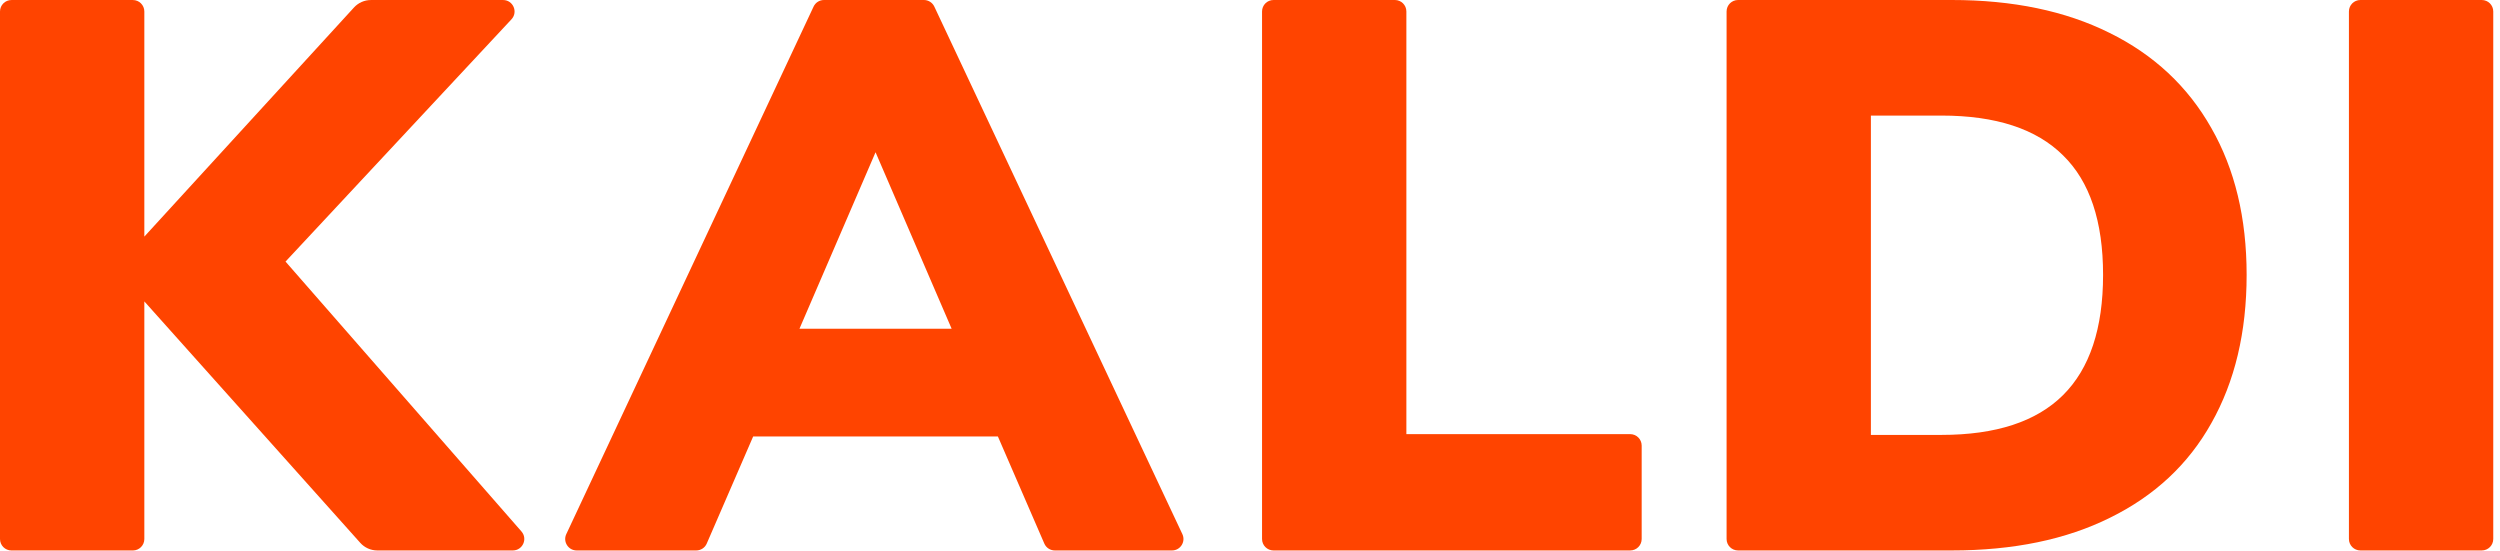
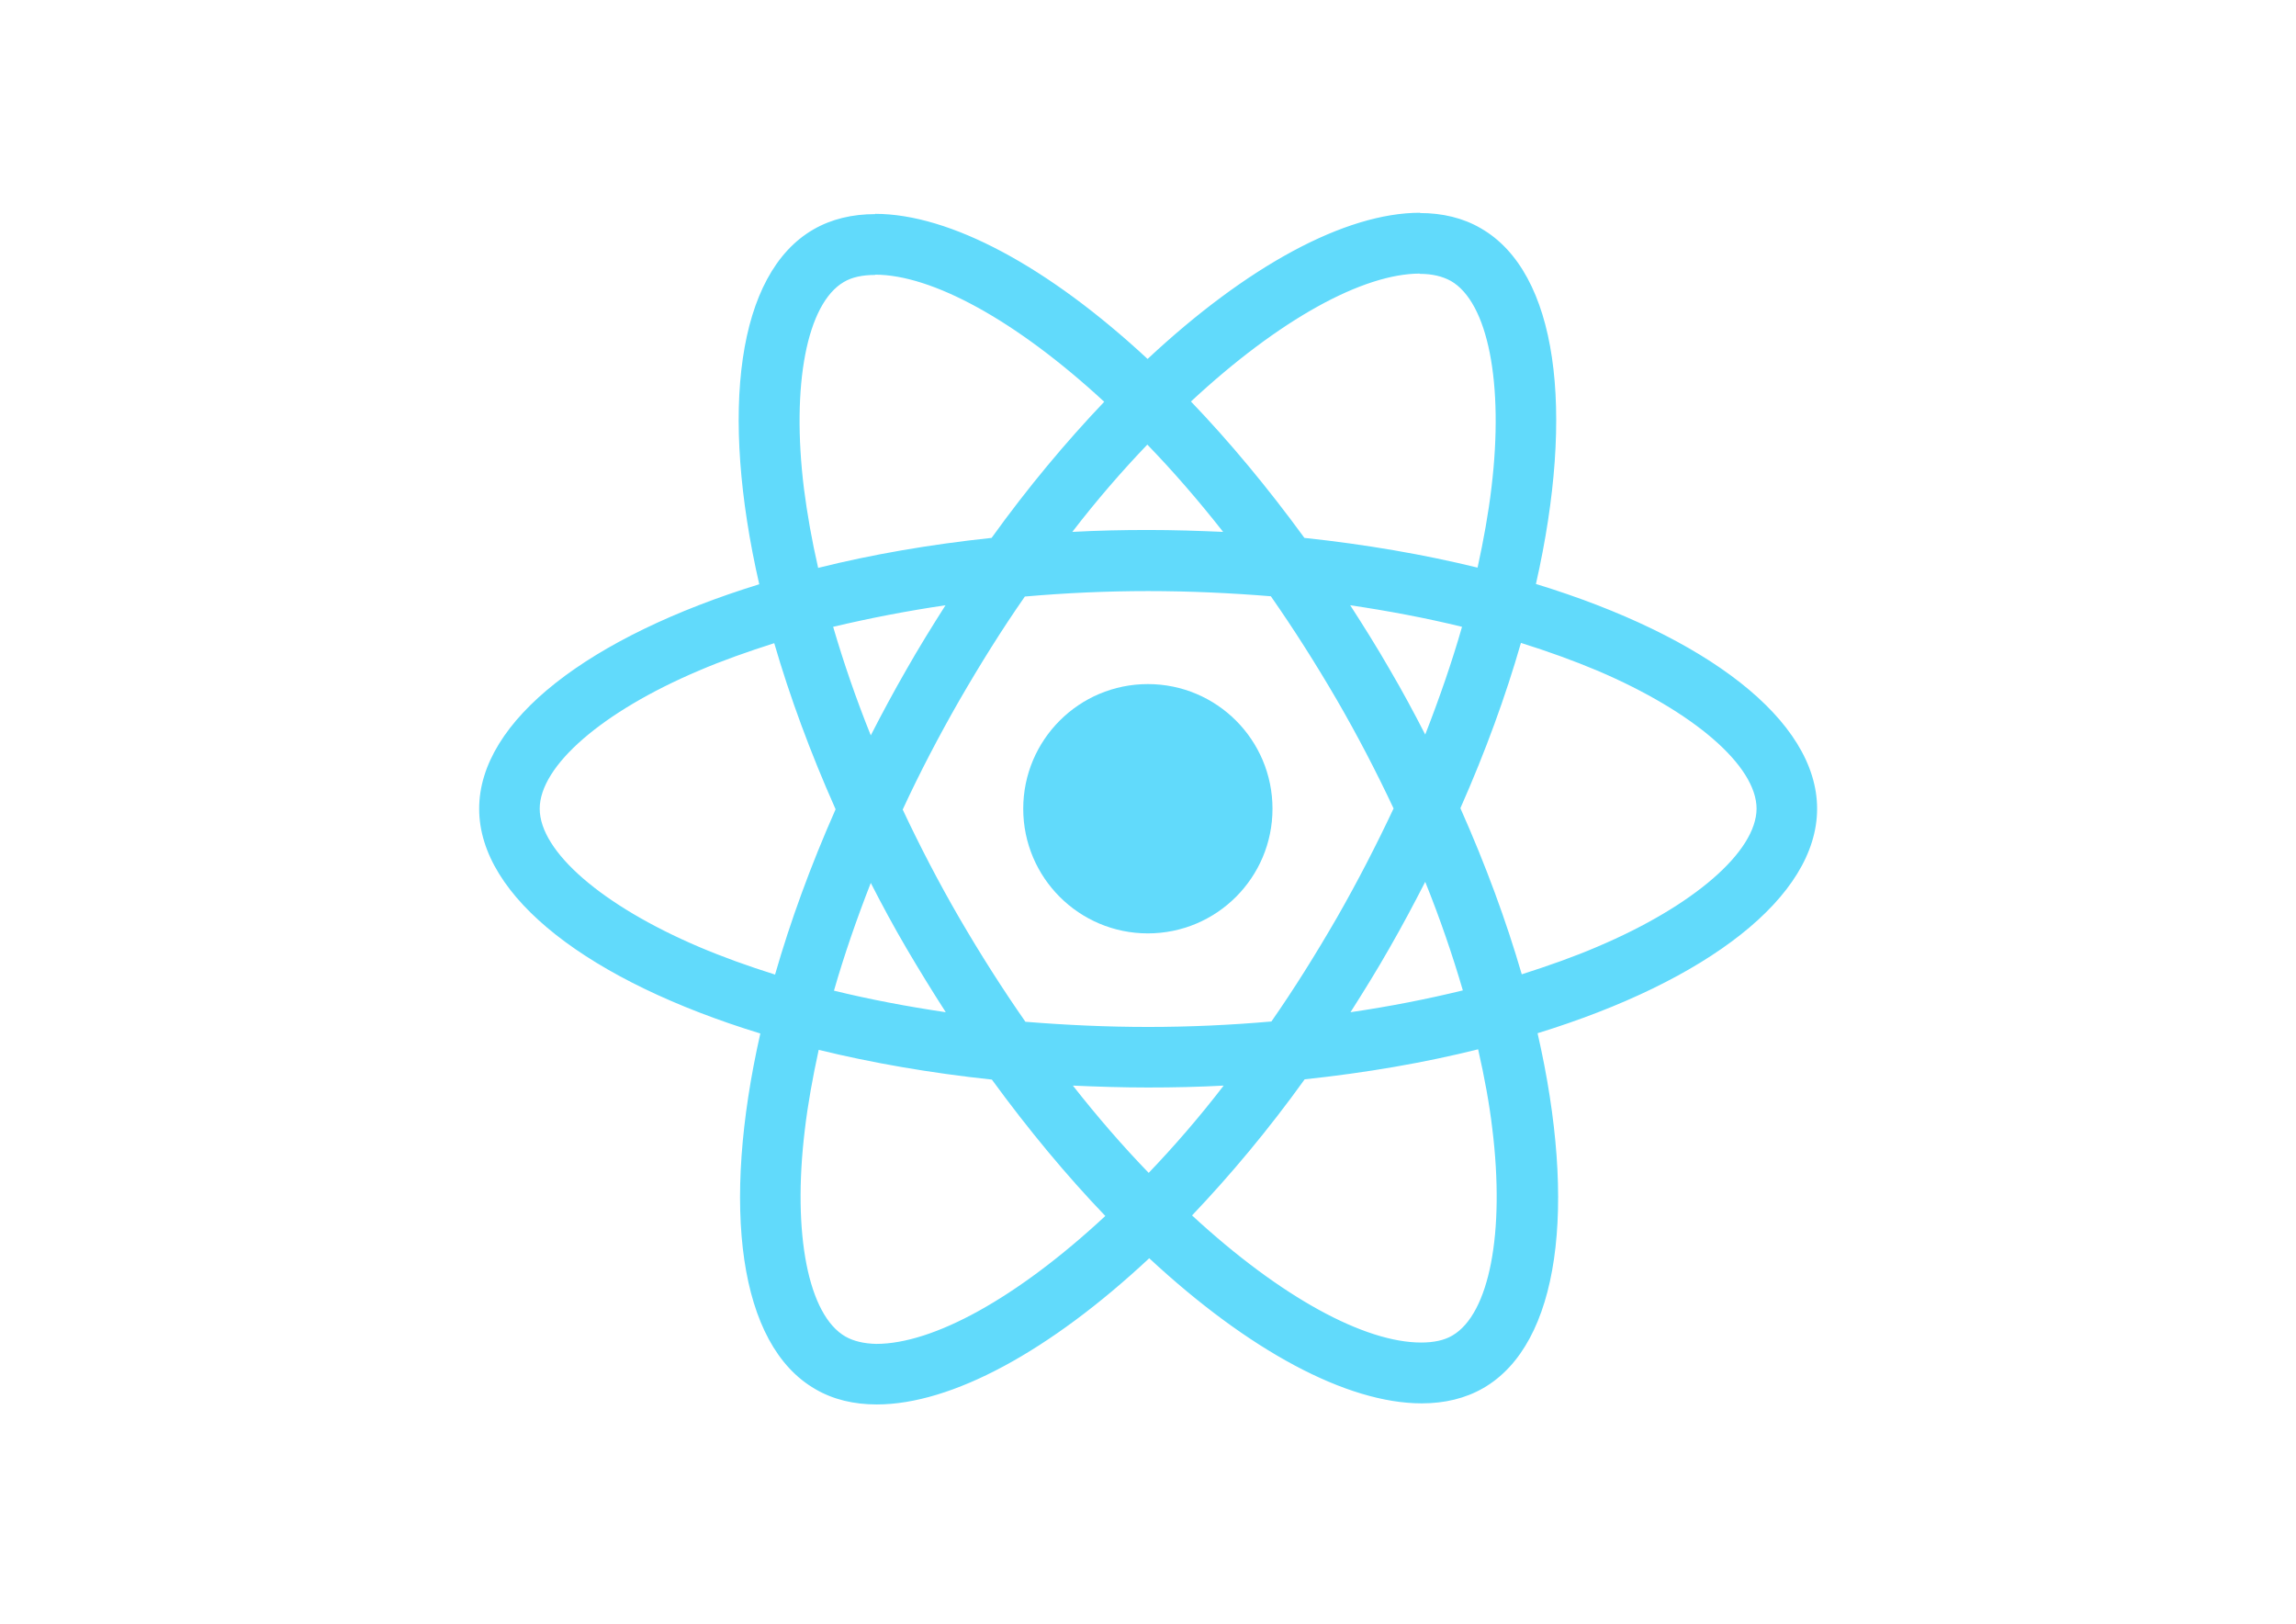
- <svg xmlns="http://www.w3.org/2000/svg" xmlns:xlink="http://www.w3.org/1999/xlink" viewBox="0 0 109 24">
-   <g transform="translate(-1470)">
-     <g style="mix-blend-mode:normal" transform="translate(1470)" fill="#f40">
-       <use xlink:href="#b" style="mix-blend-mode:normal" />
-       <use xlink:href="#c" style="mix-blend-mode:normal" />
-       <use xlink:href="#d" style="mix-blend-mode:normal" />
-       <use xlink:href="#e" style="mix-blend-mode:normal" />
-       <use xlink:href="#f" style="mix-blend-mode:normal" />
-     </g>
+ <svg xmlns="http://www.w3.org/2000/svg" viewBox="0 0 841.9 595.3">
+   <g fill="#61DAFB">
+     <path d="M666.3 296.5c0-32.5-40.7-63.3-103.1-82.4 14.4-63.6 8-114.2-20.2-130.4-6.5-3.8-14.1-5.6-22.4-5.6v22.3c4.6 0 8.3.9 11.4 2.6 13.6 7.8 19.5 37.5 14.9 75.7-1.1 9.4-2.9 19.3-5.1 29.4-19.6-4.8-41-8.5-63.5-10.9-13.5-18.5-27.5-35.3-41.6-50 32.6-30.3 63.2-46.9 84-46.9V78c-27.5 0-63.5 19.6-99.9 53.6-36.4-33.8-72.4-53.2-99.9-53.2v22.3c20.7 0 51.4 16.5 84 46.6-14 14.7-28 31.4-41.3 49.9-22.6 2.4-44 6.1-63.6 11-2.3-10-4-19.7-5.2-29-4.7-38.2 1.1-67.9 14.6-75.8 3-1.8 6.9-2.6 11.5-2.6V78.5c-8.4 0-16 1.8-22.6 5.6-28.1 16.2-34.4 66.7-19.9 130.1-62.2 19.2-102.7 49.9-102.7 82.3 0 32.5 40.7 63.3 103.1 82.4-14.4 63.6-8 114.2 20.2 130.4 6.5 3.8 14.1 5.6 22.5 5.6 27.5 0 63.5-19.6 99.9-53.6 36.4 33.8 72.4 53.2 99.9 53.2 8.4 0 16-1.8 22.6-5.6 28.1-16.2 34.4-66.7 19.9-130.1 62-19.1 102.5-49.9 102.5-82.3zm-130.2-66.7c-3.7 12.9-8.3 26.2-13.5 39.5-4.1-8-8.4-16-13.1-24-4.6-8-9.5-15.8-14.4-23.4 14.2 2.1 27.9 4.7 41 7.9zm-45.8 106.5c-7.8 13.5-15.8 26.3-24.1 38.2-14.9 1.3-30 2-45.2 2-15.1 0-30.2-.7-45-1.9-8.3-11.9-16.4-24.6-24.2-38-7.6-13.1-14.5-26.4-20.8-39.8 6.2-13.4 13.2-26.8 20.7-39.9 7.8-13.5 15.8-26.3 24.1-38.2 14.9-1.3 30-2 45.2-2 15.1 0 30.2.7 45 1.9 8.3 11.9 16.4 24.6 24.2 38 7.6 13.1 14.5 26.4 20.8 39.8-6.3 13.4-13.2 26.8-20.7 39.9zm32.3-13c5.4 13.4 10 26.8 13.8 39.8-13.1 3.2-26.9 5.9-41.2 8 4.9-7.7 9.8-15.6 14.4-23.7 4.6-8 8.9-16.1 13-24.1zM421.2 430c-9.3-9.6-18.6-20.3-27.8-32 9 .4 18.2.7 27.5.7 9.4 0 18.7-.2 27.8-.7-9 11.7-18.3 22.4-27.5 32zm-74.4-58.9c-14.2-2.1-27.9-4.7-41-7.9 3.7-12.9 8.3-26.2 13.5-39.5 4.1 8 8.4 16 13.1 24 4.7 8 9.5 15.8 14.4 23.4zM420.7 163c9.3 9.6 18.6 20.3 27.8 32-9-.4-18.2-.7-27.5-.7-9.4 0-18.7.2-27.8.7 9-11.7 18.3-22.4 27.5-32zm-74 58.9c-4.9 7.7-9.8 15.6-14.4 23.7-4.6 8-8.9 16-13 24-5.4-13.4-10-26.8-13.8-39.8 13.1-3.1 26.9-5.8 41.2-7.9zm-90.5 125.2c-35.4-15.1-58.3-34.9-58.3-50.6 0-15.7 22.9-35.6 58.3-50.6 8.6-3.7 18-7 27.7-10.1 5.7 19.6 13.2 40 22.5 60.9-9.2 20.8-16.6 41.1-22.2 60.6-9.9-3.1-19.3-6.5-28-10.2zM310 490c-13.6-7.8-19.5-37.5-14.9-75.7 1.1-9.4 2.9-19.3 5.1-29.4 19.6 4.8 41 8.5 63.5 10.9 13.5 18.5 27.5 35.3 41.6 50-32.6 30.3-63.2 46.9-84 46.9-4.5-.1-8.3-1-11.3-2.7zm237.2-76.2c4.7 38.2-1.1 67.9-14.6 75.8-3 1.8-6.9 2.6-11.5 2.6-20.7 0-51.4-16.5-84-46.6 14-14.7 28-31.4 41.3-49.9 22.6-2.4 44-6.1 63.6-11 2.3 10.1 4.1 19.8 5.2 29.1zm38.5-66.7c-8.6 3.7-18 7-27.7 10.1-5.7-19.6-13.2-40-22.5-60.9 9.2-20.8 16.6-41.1 22.2-60.6 9.9 3.1 19.3 6.5 28.1 10.2 35.4 15.1 58.3 34.9 58.3 50.6-.1 15.7-23 35.6-58.4 50.6zM320.8 78.4z" />
+     <circle cx="420.9" cy="296.5" r="45.7" />
+     <path d="M520.5 78.1z" />
  </g>
-   <defs>
-     <path id="b" d="M22.735 23.171c.283.323.053.829-.376.829h-5.907c-.285 0-.556-.121-.745-.333l-9.414-10.526v10.36c0 .276-.224.5-.5.5h-5.293c-.276 0-.5-.224-.5-.5v-23c0-.276.224-.5.5-.5h5.293c.276 0 .5.224.5.5v9.815l9.141-9.99c.19-.207.457-.325.738-.325h5.762c.437 0 .664.521.366.841l-9.851 10.563 10.287 11.767z" />
-     <path id="c" d="M45.991 24c-.199 0-.38-.118-.459-.301l-2.024-4.669h-10.67l-2.024 4.669c-.079.183-.259.301-.459.301h-5.212c-.366 0-.608-.381-.453-.712l10.782-23c.082-.176.259-.288.453-.288h4.358c.194 0 .37.112.453.287l10.815 23c.156.332-.086.713-.452.713h-5.108zm-11.135-9.668h6.635l-3.317-7.694-3.317 7.694z" />
-     <path id="d" d="M55.525 24c-.276 0-.5-.224-.5-.5v-23c0-.276.224-.5.5-.5h5.293c.276 0 .5.224.5.5v18.428h9.759c.276 0 .5.224.5.5v4.072c0 .276-.224.5-.5.5h-15.552z" />
-     <path id="e" d="M75.279.5c0-.276.224-.5.5-.5h9.315c2.667 0 4.959.477 6.874 1.43 1.938.953 3.42 2.338 4.446 4.153 1.026 1.793 1.539 3.926 1.539 6.4 0 2.496-.513 4.652-1.539 6.468-1.003 1.793-2.474 3.166-4.412 4.119-1.915.953-4.218 1.43-6.908 1.43h-9.315c-.276 0-.5-.224-.5-.5v-23zm9.37 18.462c2.371 0 4.138-.579 5.301-1.736 1.163-1.157 1.744-2.905 1.744-5.242 0-2.338-.581-4.074-1.744-5.209-1.163-1.157-2.93-1.736-5.301-1.736h-3.078v13.923h3.078z" />
-     <path id="f" d="M102.913 24c-.276 0-.5-.224-.5-.5v-23c0-.276.224-.5.5-.5h5.293c.276 0 .5.224.5.5v23c0 .276-.224.5-.5.5h-5.293z" />
-   </defs>
</svg>
